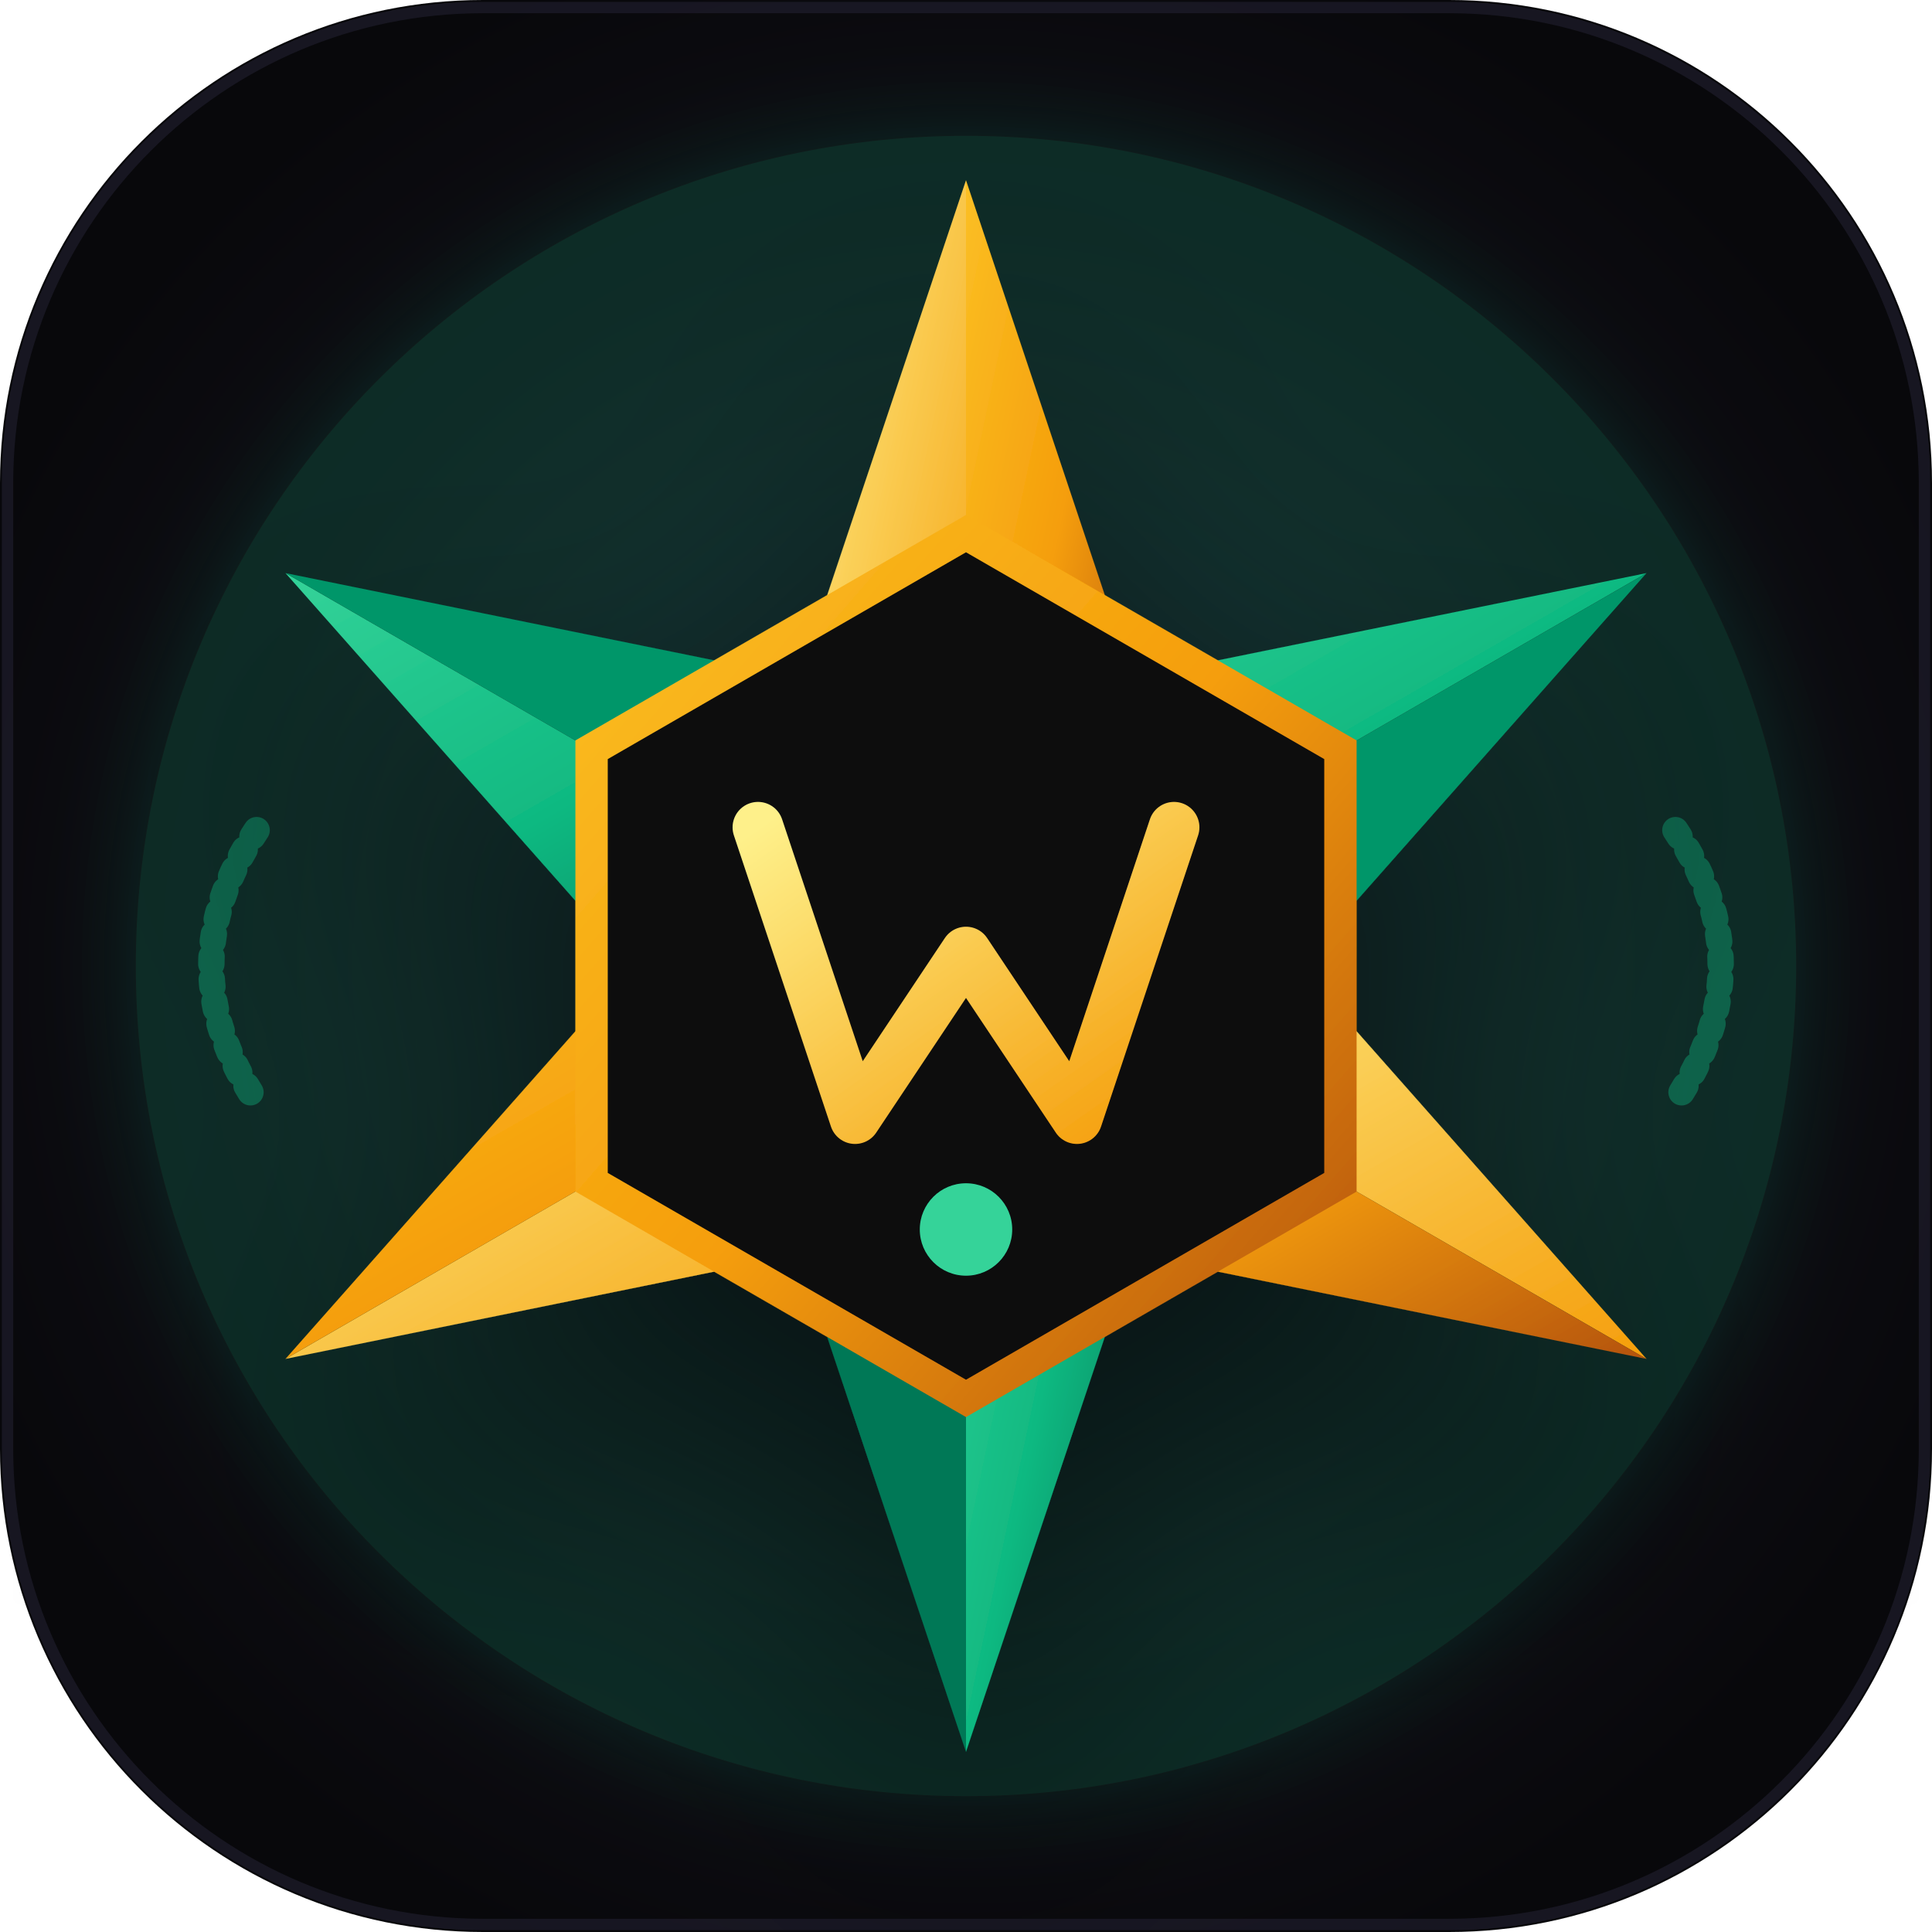
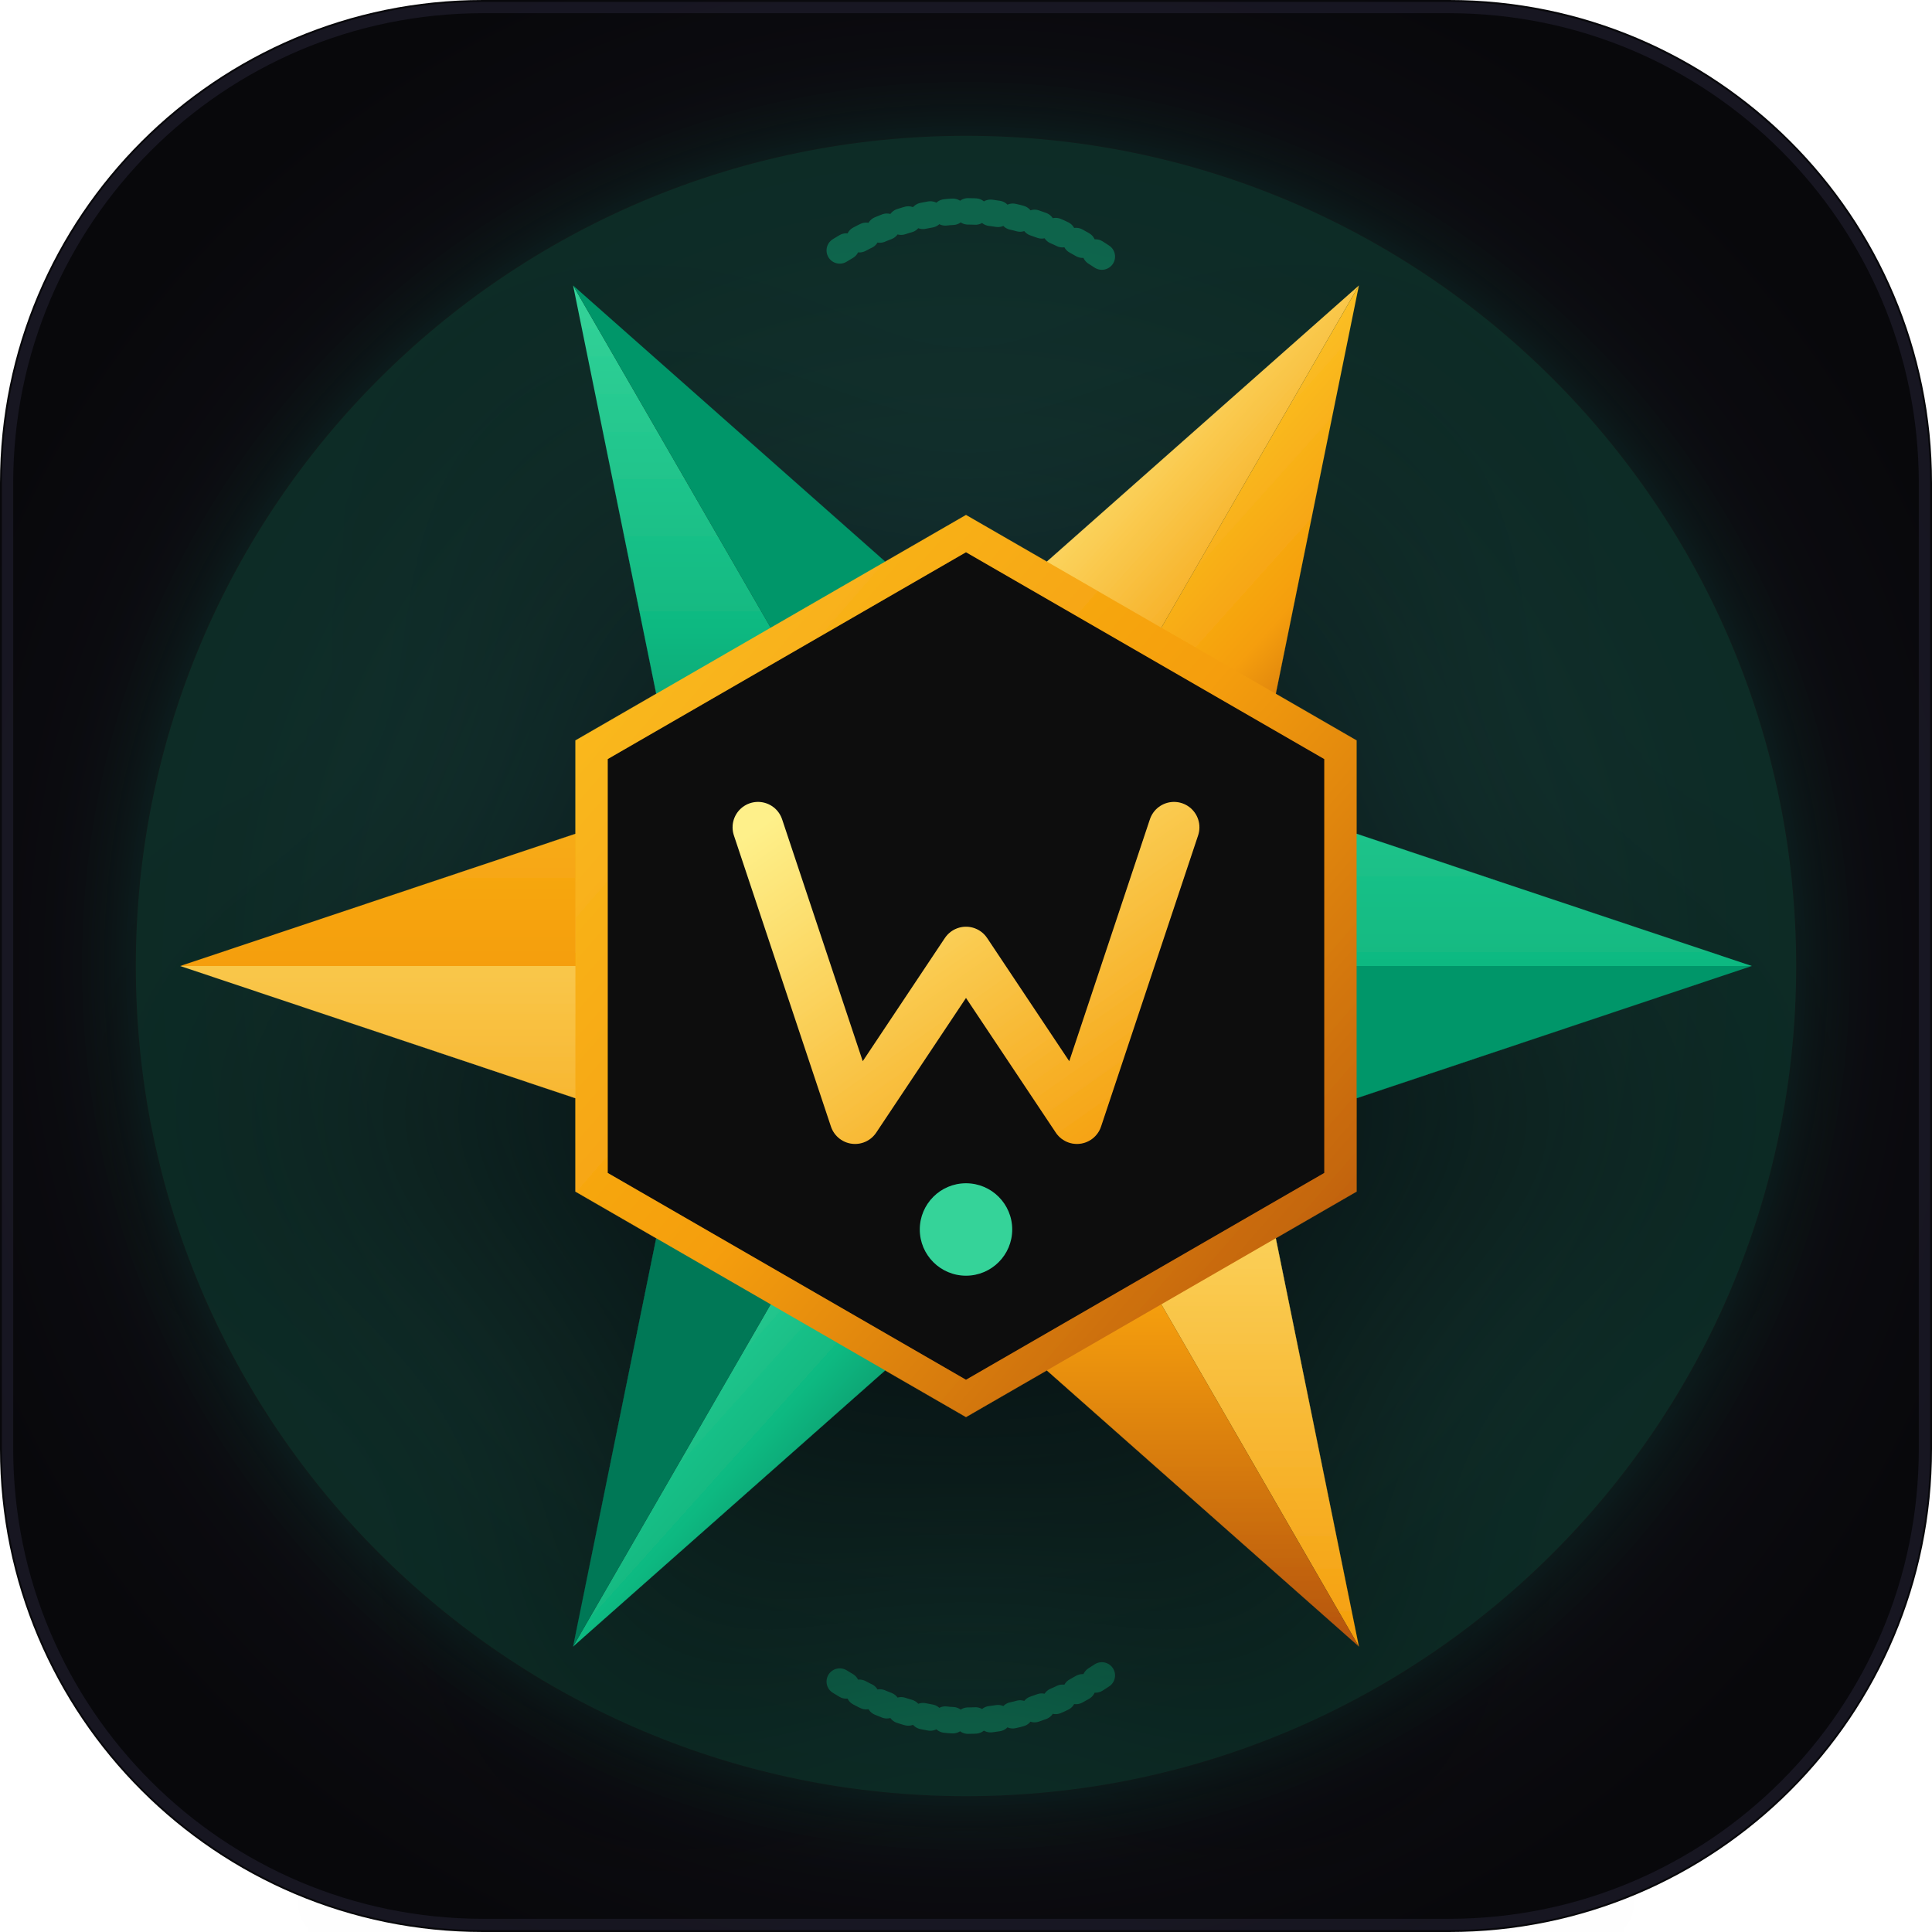
<svg xmlns="http://www.w3.org/2000/svg" viewBox="0 0 512 512" width="100%" height="100%">
  <defs>
    <radialGradient id="bgGrad" cx="50%" cy="50%" r="55%">
      <stop offset="0%" stop-color="#1e1b2e" />
      <stop offset="60%" stop-color="#111017" />
      <stop offset="100%" stop-color="#08080b" />
    </radialGradient>
    <linearGradient id="goldGrad" x1="0%" y1="0%" x2="100%" y2="100%">
      <stop offset="0%" stop-color="#fbbf24" />
      <stop offset="50%" stop-color="#f59e0b" />
      <stop offset="100%" stop-color="#b45309" />
    </linearGradient>
    <linearGradient id="goldLightGrad" x1="0%" y1="0%" x2="100%" y2="100%">
      <stop offset="0%" stop-color="#fef08a" />
      <stop offset="100%" stop-color="#f59e0b" />
    </linearGradient>
    <linearGradient id="greenGrad" x1="0%" y1="0%" x2="100%" y2="100%">
      <stop offset="0%" stop-color="#34d399" />
      <stop offset="50%" stop-color="#10b981" />
      <stop offset="100%" stop-color="#047857" />
    </linearGradient>
    <filter id="glow" x="-20%" y="-20%" width="140%" height="140%">
      <feGaussianBlur stdDeviation="12" result="blur" />
      <feComposite in="SourceGraphic" in2="blur" operator="over" />
    </filter>
    <filter id="shadow" x="-20%" y="-20%" width="140%" height="140%">
      <feDropShadow dx="0" dy="16" stdDeviation="16" flood-color="#000000" flood-opacity="0.6" />
    </filter>
  </defs>
  <rect width="512" height="512" rx="128" fill="url(#bgGrad)" />
  <rect x="2" y="2" width="508" height="508" rx="126" fill="none" stroke="#262438" stroke-width="3" stroke-opacity="0.5" />
  <circle cx="256" cy="256" r="220" fill="#10b981" opacity="0.18" filter="url(#glow)" />
-   <path d="M 68,220 C 52,244 52,268 68,292" fill="none" stroke="#10b981" stroke-width="7" stroke-linecap="round" opacity="0.4" stroke-dasharray="2 4" />
-   <path d="M 444,220 C 460,244 460,268 444,292" fill="none" stroke="#10b981" stroke-width="7" stroke-linecap="round" opacity="0.4" stroke-dasharray="2 4" />
+   <g transform="rotate(90, 256, 256)">
+     <path d="M 68,220 C 52,244 52,268 68,292" fill="none" stroke="#10b981" stroke-width="7" stroke-linecap="round" opacity="0.4" stroke-dasharray="2 4" />
+     <path d="M 444,220 C 460,244 460,268 444,292" fill="none" stroke="#10b981" stroke-width="7" stroke-linecap="round" opacity="0.4" stroke-dasharray="2 4" />
+   </g>
  <g transform="translate(256, 256) scale(2.45)" filter="url(#shadow)">
-     <polygon points="0,0 0,-85 -18,-31.18" fill="url(#goldLightGrad)" />
-     <polygon points="0,0 0,-85 18,-31.18" fill="url(#goldGrad)" />
-     <polygon points="0,0 73.61,-42.5 18,-31.18" fill="url(#greenGrad)" />
-     <polygon points="0,0 73.61,-42.5 36,0" fill="#059669" />
-     <polygon points="0,0 73.61,42.5 36,0" fill="url(#goldLightGrad)" />
-     <polygon points="0,0 73.61,42.5 18,31.18" fill="url(#goldGrad)" />
-     <polygon points="0,0 0,85 18,31.18" fill="url(#greenGrad)" />
-     <polygon points="0,0 0,85 -18,31.18" fill="#047857" />
-     <polygon points="0,0 -73.61,42.5 -18,31.18" fill="url(#goldLightGrad)" />
-     <polygon points="0,0 -73.61,42.5 -36,0" fill="url(#goldGrad)" />
-     <polygon points="0,0 -73.61,-42.5 -36,0" fill="url(#greenGrad)" />
-     <polygon points="0,0 -73.61,-42.5 -18,-31.18" fill="#059669" />
+     <g transform="rotate(30)">
+       <polygon points="0,0 0,-85 -18,-31.18" fill="url(#goldLightGrad)" />
+       <polygon points="0,0 0,-85 18,-31.18" fill="url(#goldGrad)" />
+       <polygon points="0,0 73.61,-42.5 18,-31.18" fill="url(#greenGrad)" />
+       <polygon points="0,0 73.61,-42.5 36,0" fill="#059669" />
+       <polygon points="0,0 73.61,42.5 36,0" fill="url(#goldLightGrad)" />
+       <polygon points="0,0 73.61,42.5 18,31.18" fill="url(#goldGrad)" />
+       <polygon points="0,0 0,85 18,31.18" fill="url(#greenGrad)" />
+       <polygon points="0,0 0,85 -18,31.18" fill="#047857" />
+       <polygon points="0,0 -73.61,42.5 -18,31.18" fill="url(#goldLightGrad)" />
+       <polygon points="0,0 -73.61,42.5 -36,0" fill="url(#goldGrad)" />
+       <polygon points="0,0 -73.61,-42.5 -36,0" fill="url(#greenGrad)" />
+       <polygon points="0,0 -73.61,-42.5 -18,-31.18" fill="#059669" />
+     </g>
    <polygon points="0,-46.77 40.5,-23.39 40.5,23.39 0,46.77 -40.5,23.39 -40.5,-23.39" fill="#0a0a0e" stroke="url(#goldGrad)" stroke-width="3.5" />
    <path d="M -22.5,-15               L -12,16.5               L 0,-1.5               L 12,16.5               L 22.5,-15" fill="none" stroke="url(#goldLightGrad)" stroke-width="5.5" stroke-linecap="round" stroke-linejoin="round" />
    <circle cx="0" cy="28.5" r="5" fill="#34d399" />
  </g>
</svg>
